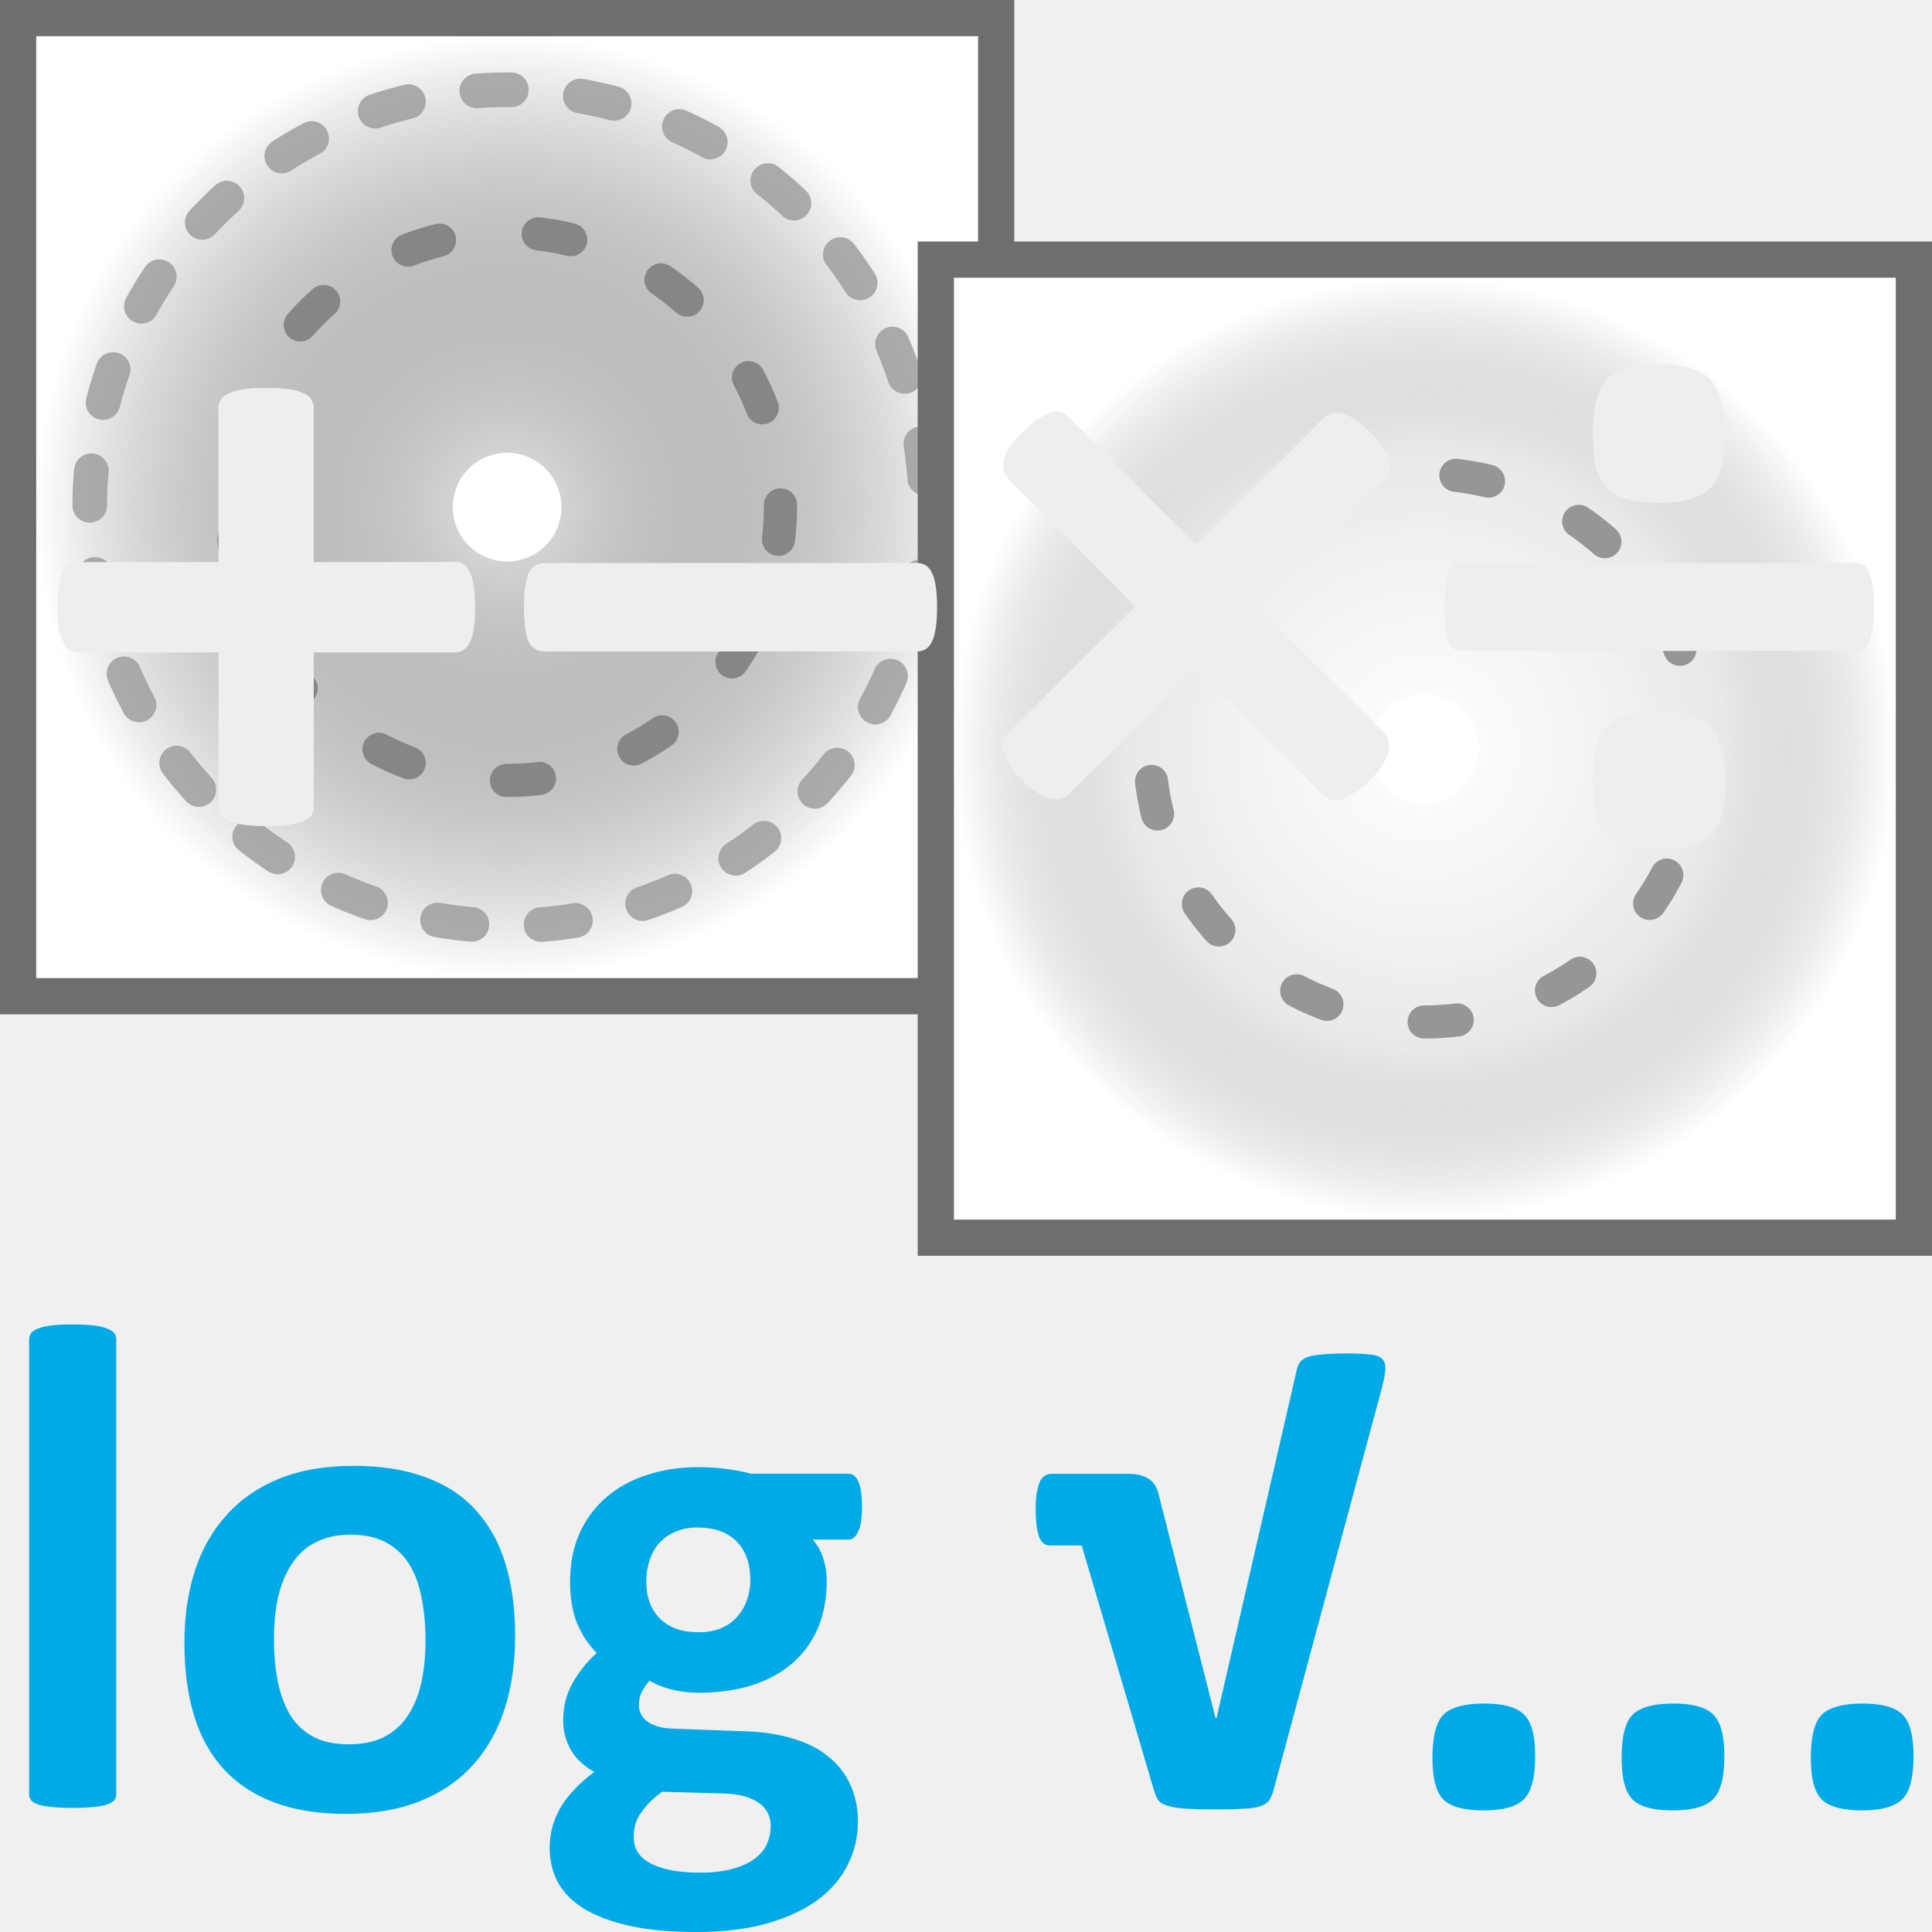
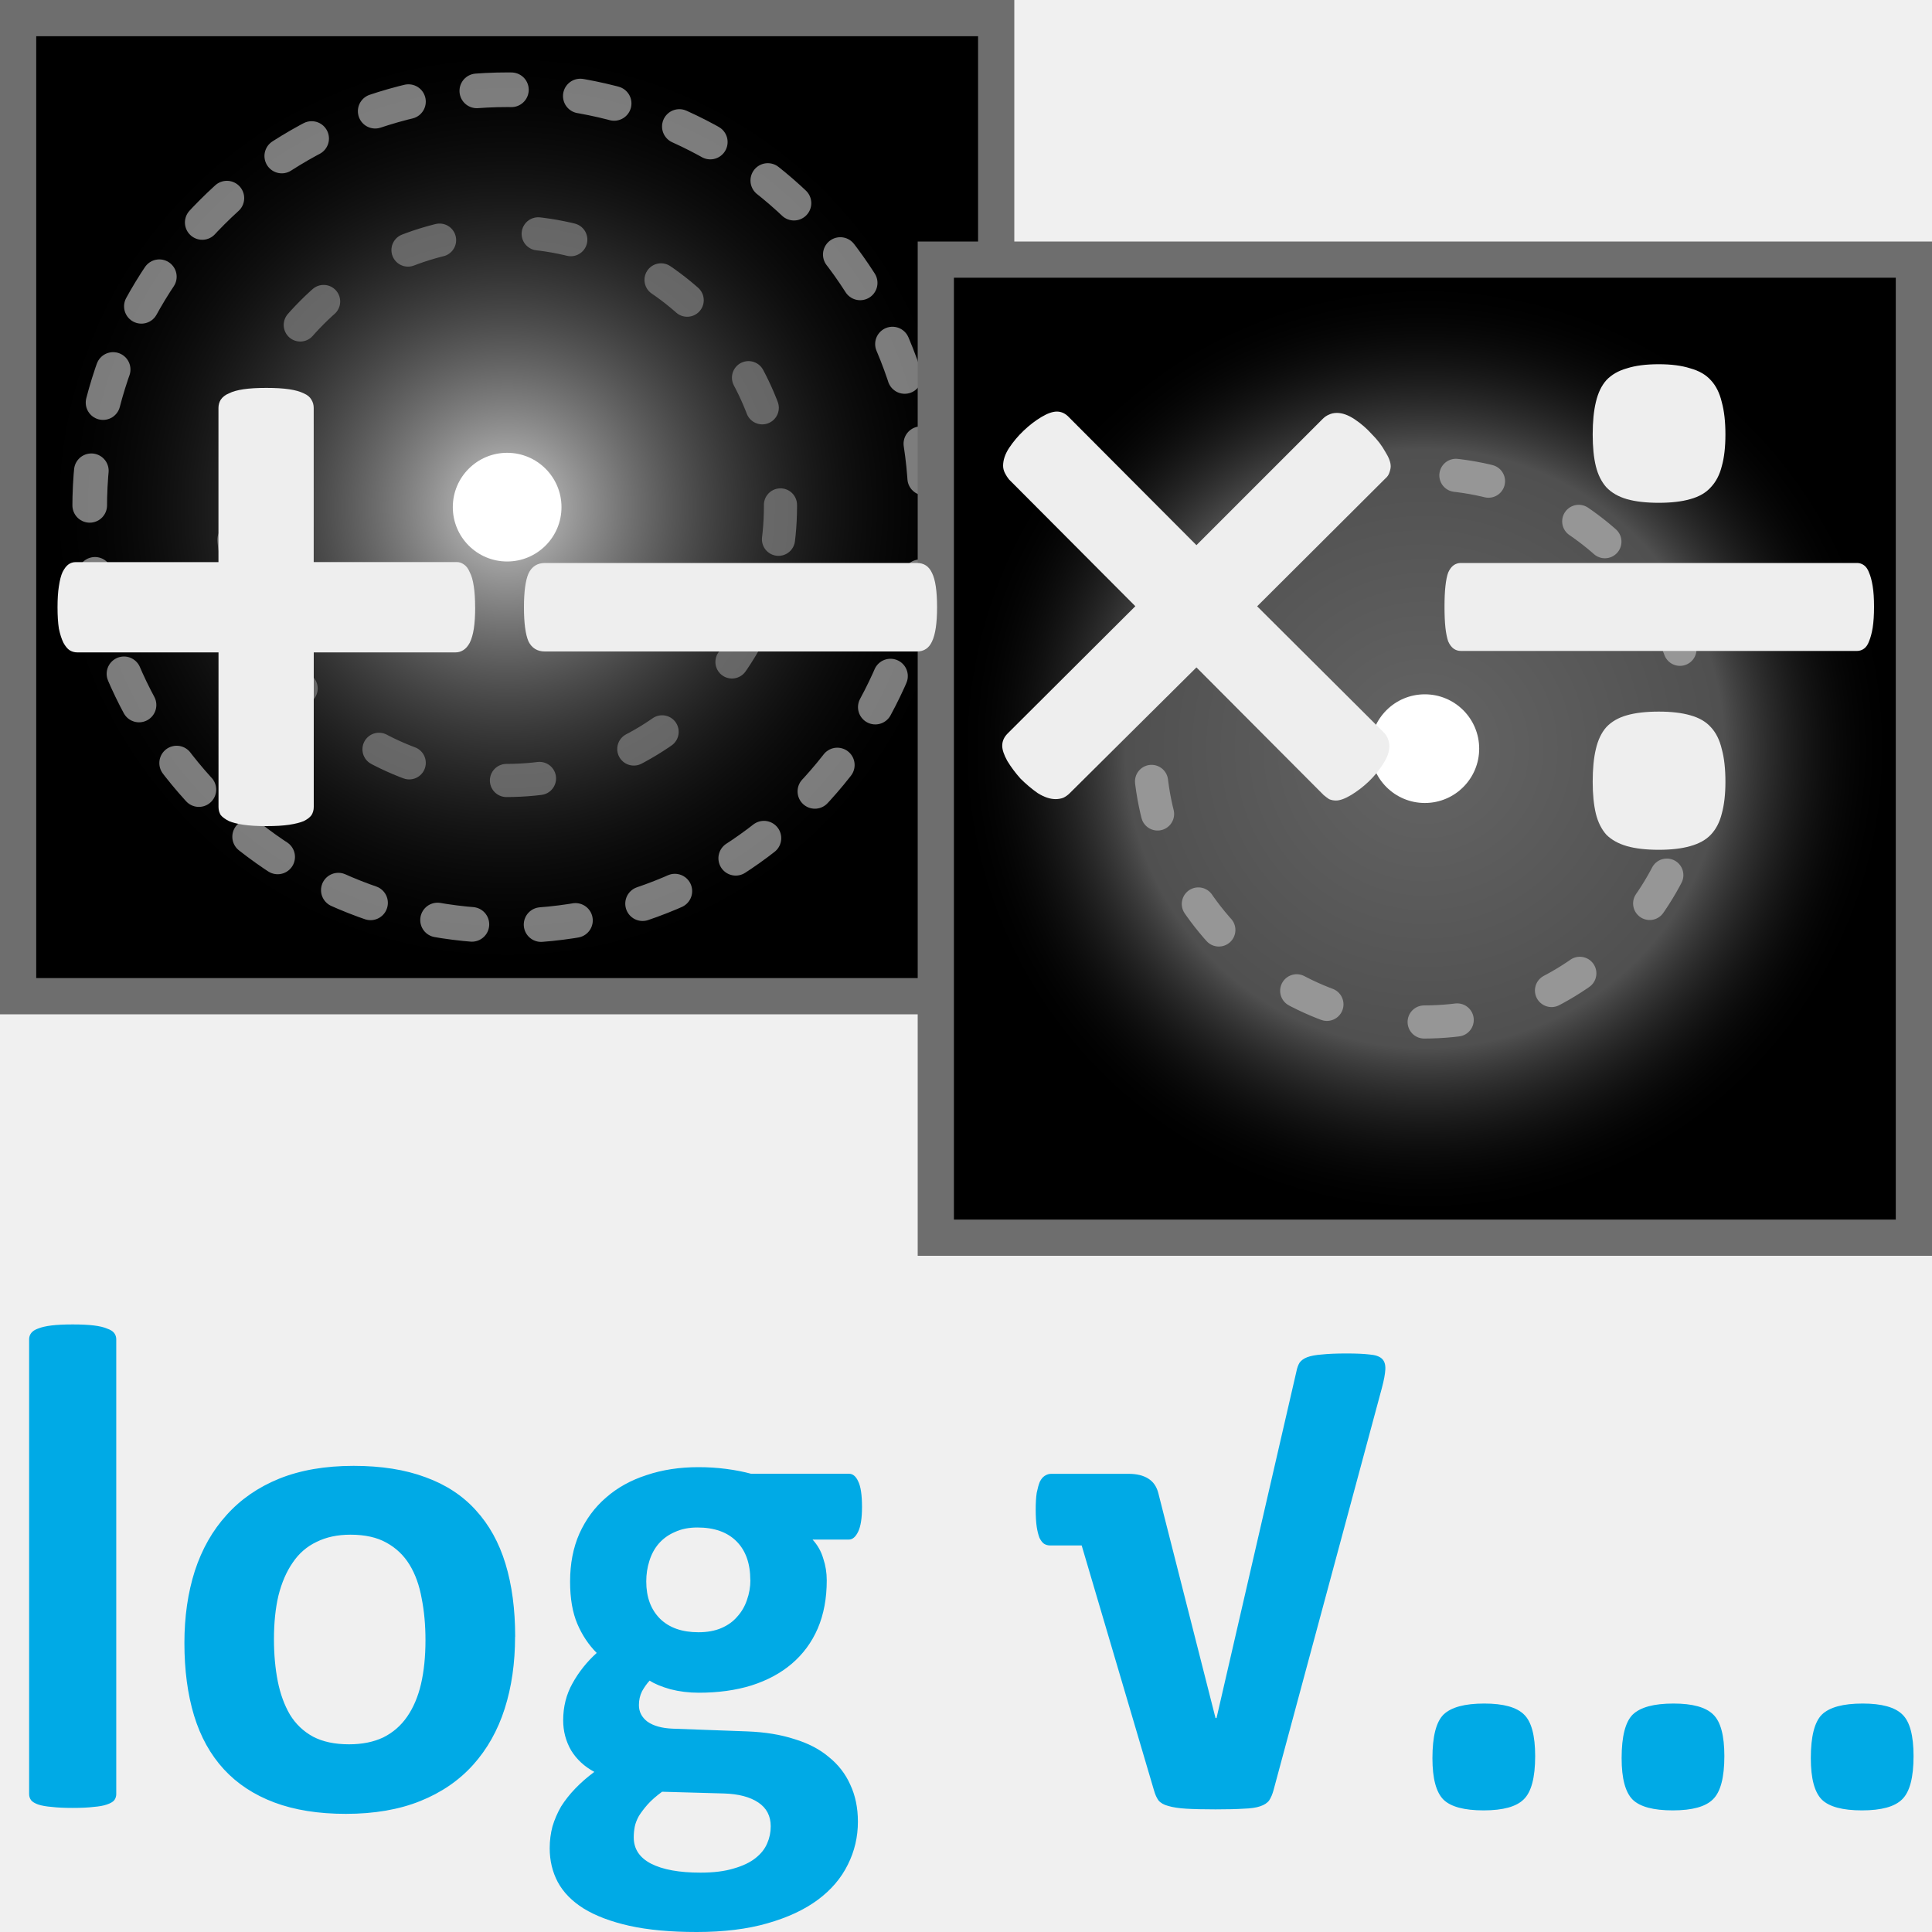
- <svg xmlns="http://www.w3.org/2000/svg" xmlns:xlink="http://www.w3.org/1999/xlink" width="40" height="40" viewBox="0 0 40 40" version="1.1" id="svg1" fill="#ffffff">
+ <svg xmlns="http://www.w3.org/2000/svg" xmlns:xlink="http://www.w3.org/1999/xlink" width="40" height="40" viewBox="0 0 40 40" version="1.1" id="svg1">
  <defs id="defs1">
    <rect x="0.113" y="11.042" width="39.751" height="19.592" id="rect2" />
    <rect x="0.68" y="11.552" width="38.675" height="14.892" id="rect1" />
    <rect x="-2.781" y="26.12" width="50.751" height="18.473" id="rect3" />
    <linearGradient id="linearGradient3">
      <stop style="stop-color:#ffffff;stop-opacity:0.395" offset="0" id="stop1" />
      <stop style="stop-color:#c8c8c8;stop-opacity:0.399" offset="0.636" id="stop2" />
      <stop style="stop-color:#000000;stop-opacity:0" offset="1" id="stop3" />
    </linearGradient>
-     <radialGradient xlink:href="#linearGradient5488" id="radialGradient5490" cx="26.458" cy="54.708" fx="26.458" fy="54.708" r="6.666" gradientTransform="matrix(1.46259,0,0,1.46259,-28.1977,-69.51568)" gradientUnits="userSpaceOnUse" />
+     <radialGradient xlink:href="#linearGradient5488" id="radialGradient5490" cx="26.458" cy="54.708" fx="26.458" fy="54.708" r="6.666" gradientTransform="matrix(1.46259,0,0,1.46259,-28.1977,-69.51568)" gradientUnits="userSpaceOnUse">
+       <stop style="stop-color:#ffffff;stop-opacity:1" offset="0" id="stop5484" />
+       <stop style="stop-color:#c8c8c8;stop-opacity:0.808" offset="0.116" id="stop6286" />
+       <stop style="stop-color:#000000;stop-opacity:0" offset="1" id="stop5486" />
+     </radialGradient>
    <linearGradient id="linearGradient5488">
      <stop style="stop-color:#ffffff;stop-opacity:1" offset="0" id="stop5484" />
      <stop style="stop-color:#c8c8c8;stop-opacity:0.808" offset="0.116" id="stop6286" />
      <stop style="stop-color:#000000;stop-opacity:0" offset="1" id="stop5486" />
    </linearGradient>
-     <radialGradient xlink:href="#linearGradient3" id="radialGradient5490-6" cx="26.458" cy="54.708" fx="26.458" fy="54.708" r="6.666" gradientTransform="matrix(1.46259,0,0,1.46259,-9.197693,-64.51568)" gradientUnits="userSpaceOnUse" />
+     <radialGradient xlink:href="#linearGradient3" id="radialGradient5490-6" cx="26.458" cy="54.708" fx="26.458" fy="54.708" r="6.666" gradientTransform="matrix(1.46259,0,0,1.46259,-9.197693,-64.51568)" gradientUnits="userSpaceOnUse">
+       <stop style="stop-color:#ffffff;stop-opacity:0.395" offset="0" id="stop1" />
+       <stop style="stop-color:#c8c8c8;stop-opacity:0.399" offset="0.636" id="stop2" />
+       <stop style="stop-color:#000000;stop-opacity:0" offset="1" id="stop3" />
+     </radialGradient>
    <rect x="33.203" y="57.031" width="39.212" height="17.609" id="rect1649" />
  </defs>
-   <rect style="fill:#ffffff;fill-opacity:1;stroke:#6e6e6e;stroke-width:1.5;stroke-linecap:round;stroke-linejoin:miter;stroke-dasharray:none;stroke-dashoffset:0.643;stroke-opacity:1;paint-order:stroke fill markers;stop-color:#000000" id="rect4972" width="19.5" height="19.5" x="0.75" y="0.75" ry="0" />
+   <rect style="fill:#000000;fill-opacity:1;stroke:#6e6e6e;stroke-width:1.5;stroke-linecap:round;stroke-linejoin:miter;stroke-dasharray:none;stroke-dashoffset:0.643;stroke-opacity:1;paint-order:stroke fill markers;stop-color:#000000" id="rect4972" width="19.5" height="19.5" x="0.75" y="0.75" ry="0" />
  <ellipse style="fill:url(#radialGradient5490);fill-opacity:1;stroke:none;stroke-width:2.931;stroke-linecap:round;stroke-linejoin:round;stroke-dashoffset:0.643;paint-order:stroke fill markers;stop-color:#000000" id="path5026" cx="10.5" cy="10.5" rx="9.75" ry="9.75" />
  <ellipse style="fill:none;fill-opacity:1;stroke:#787878;stroke-width:0.686;stroke-linecap:round;stroke-linejoin:round;stroke-dasharray:0.686, 2.057;stroke-dashoffset:0;stroke-opacity:0.803;paint-order:stroke fill markers;stop-color:#000000" id="path9364" cx="10.479" cy="10.481" rx="5.68" ry="5.678" />
  <ellipse style="fill:none;fill-opacity:1;stroke:#9b9b9b;stroke-width:0.717;stroke-linecap:round;stroke-linejoin:round;stroke-dasharray:0.717, 1.434;stroke-dashoffset:0.717;stroke-opacity:0.803;paint-order:stroke fill markers;stop-color:#000000" id="path9364-7" cx="10.512" cy="10.514" rx="8.655" ry="8.656" />
  <ellipse style="fill:#ffffff;fill-opacity:1;stroke:none;stroke-width:0.679;stroke-linecap:round;stroke-linejoin:round;stroke-dasharray:0.679, 2.038;stroke-dashoffset:0;stroke-opacity:0.803;paint-order:stroke fill markers;stop-color:#000000" id="path12148" cx="10.5" cy="10.5" rx="1.125" ry="1.125" />
-   <rect style="fill:#ffffff;fill-opacity:1;stroke:#6e6e6e;stroke-width:1.5;stroke-linecap:round;stroke-linejoin:miter;stroke-dasharray:none;stroke-dashoffset:0.643;stroke-opacity:1;paint-order:stroke fill markers;stop-color:#000000" id="rect4972-2" width="19.5" height="19.5" x="19.75" y="5.75" ry="0" />
+   <rect style="fill:#000000;fill-opacity:1;stroke:#6e6e6e;stroke-width:1.5;stroke-linecap:round;stroke-linejoin:miter;stroke-dasharray:none;stroke-dashoffset:0.643;stroke-opacity:1;paint-order:stroke fill markers;stop-color:#000000" id="rect4972-2" width="19.5" height="19.5" x="19.75" y="5.75" ry="0" />
  <ellipse style="fill:url(#radialGradient5490-6);fill-opacity:1;stroke:none;stroke-width:2.931;stroke-linecap:round;stroke-linejoin:round;stroke-dashoffset:0.643;paint-order:stroke fill markers;stop-color:#000000" id="path5026-0" cx="29.5" cy="15.5" rx="9.75" ry="9.75" />
  <ellipse style="fill:none;fill-opacity:1;stroke:#969696;stroke-width:0.686;stroke-linecap:round;stroke-linejoin:round;stroke-dasharray:0.686, 2.057;stroke-dashoffset:0;stroke-opacity:1;paint-order:stroke fill markers;stop-color:#000000" id="path9364-9" cx="29.479" cy="15.481" rx="5.68" ry="5.678" />
  <ellipse style="fill:#ffffff;fill-opacity:1;stroke:none;stroke-width:0.679;stroke-linecap:round;stroke-linejoin:round;stroke-dasharray:0.679, 2.038;stroke-dashoffset:0;stroke-opacity:0.803;paint-order:stroke fill markers;stop-color:#000000" id="path12148-2" cx="29.5" cy="15.5" rx="1.125" ry="1.125" />
  <path style="font-weight:bold;font-size:19.333px;font-family:Calibri;-inkscape-font-specification:'Calibri Bold';fill:#eeeeee" d="m 9.838,12.572 q 0,0.264 -0.028,0.444 -0.028,0.179 -0.085,0.293 -0.057,0.104 -0.132,0.151 -0.076,0.047 -0.16,0.047 H 6.496 v 3.2 q 0,0.094 -0.047,0.17 -0.047,0.066 -0.16,0.123 -0.113,0.047 -0.302,0.076 -0.189,0.028 -0.472,0.028 -0.283,0 -0.472,-0.028 -0.189,-0.028 -0.302,-0.076 -0.113,-0.057 -0.17,-0.123 -0.047,-0.076 -0.047,-0.17 v -3.2 H 1.597 q -0.085,0 -0.16,-0.047 -0.066,-0.047 -0.123,-0.151 Q 1.257,13.195 1.219,13.015 1.191,12.836 1.191,12.572 q 0,-0.255 0.028,-0.434 0.028,-0.189 0.076,-0.293 0.057,-0.113 0.123,-0.16 0.066,-0.047 0.151,-0.047 H 4.523 V 8.446 q 0,-0.094 0.047,-0.17 0.057,-0.085 0.17,-0.132 0.113,-0.057 0.302,-0.085 0.189,-0.028 0.472,-0.028 0.283,0 0.472,0.028 0.189,0.028 0.302,0.085 0.113,0.047 0.16,0.132 0.047,0.076 0.047,0.17 v 3.191 h 2.964 q 0.076,0 0.142,0.047 0.076,0.047 0.123,0.16 0.057,0.104 0.085,0.293 0.028,0.179 0.028,0.434 z m 9.563,0 q 0,0.491 -0.104,0.708 -0.094,0.208 -0.312,0.208 h -7.703 q -0.236,0 -0.34,-0.208 -0.094,-0.217 -0.094,-0.708 0,-0.481 0.094,-0.699 0.104,-0.217 0.34,-0.217 h 7.703 q 0.217,0 0.312,0.208 0.104,0.208 0.104,0.708 z m 6.627,-0.019 2.615,2.605 q 0.066,0.066 0.094,0.142 0.028,0.076 0.028,0.151 0,0.17 -0.132,0.368 -0.123,0.198 -0.302,0.368 -0.17,0.16 -0.359,0.274 -0.189,0.113 -0.312,0.113 -0.076,0 -0.142,-0.028 -0.057,-0.038 -0.113,-0.085 l -2.634,-2.643 -2.624,2.605 q -0.057,0.057 -0.132,0.094 -0.076,0.028 -0.16,0.028 -0.17,0 -0.368,-0.123 -0.189,-0.132 -0.359,-0.302 -0.16,-0.179 -0.274,-0.368 -0.104,-0.189 -0.104,-0.312 0,-0.142 0.113,-0.255 l 2.643,-2.634 -2.615,-2.624 q -0.047,-0.057 -0.085,-0.132 -0.038,-0.076 -0.038,-0.151 0,-0.179 0.123,-0.368 0.132,-0.198 0.302,-0.359 0.179,-0.17 0.368,-0.283 0.189,-0.113 0.321,-0.113 0.142,0 0.255,0.123 l 2.634,2.643 2.615,-2.615 q 0.057,-0.057 0.123,-0.085 0.076,-0.038 0.17,-0.038 0.17,0 0.368,0.132 0.198,0.132 0.359,0.312 0.17,0.17 0.274,0.359 0.113,0.179 0.113,0.302 0,0.057 -0.028,0.132 -0.019,0.066 -0.085,0.123 z m 9.695,-3.559 q 0,0.396 -0.076,0.661 -0.066,0.264 -0.227,0.434 -0.151,0.17 -0.425,0.245 -0.264,0.076 -0.651,0.076 -0.396,0 -0.661,-0.076 -0.264,-0.076 -0.425,-0.245 -0.151,-0.17 -0.217,-0.434 -0.066,-0.264 -0.066,-0.661 0,-0.396 0.066,-0.67 0.066,-0.283 0.217,-0.453 0.16,-0.17 0.425,-0.245 0.264,-0.085 0.661,-0.085 0.387,0 0.651,0.085 0.274,0.076 0.425,0.245 0.16,0.17 0.227,0.453 0.076,0.274 0.076,0.67 z m 3.077,3.568 q 0,0.255 -0.028,0.434 -0.028,0.17 -0.076,0.283 -0.038,0.104 -0.104,0.151 -0.066,0.047 -0.142,0.047 h -8.203 q -0.085,0 -0.151,-0.047 -0.066,-0.047 -0.113,-0.151 -0.038,-0.113 -0.057,-0.283 -0.019,-0.179 -0.019,-0.434 0,-0.255 0.019,-0.425 0.019,-0.179 0.057,-0.283 0.047,-0.104 0.113,-0.151 0.066,-0.047 0.151,-0.047 h 8.203 q 0.076,0 0.142,0.047 0.066,0.047 0.104,0.151 0.047,0.104 0.076,0.283 0.028,0.17 0.028,0.425 z M 35.723,16.187 q 0,0.387 -0.076,0.661 -0.066,0.264 -0.227,0.434 -0.151,0.16 -0.425,0.236 -0.264,0.076 -0.651,0.076 -0.396,0 -0.661,-0.076 -0.264,-0.076 -0.425,-0.236 -0.151,-0.17 -0.217,-0.434 -0.066,-0.274 -0.066,-0.661 0,-0.406 0.066,-0.68 0.066,-0.283 0.217,-0.453 0.16,-0.17 0.425,-0.245 0.264,-0.076 0.661,-0.076 0.387,0 0.651,0.076 0.274,0.076 0.425,0.245 0.16,0.17 0.227,0.453 0.076,0.274 0.076,0.68 z" id="text1" aria-label="+−×÷" />
  <path style="font-weight:bold;font-size:14.667px;font-family:Calibri;-inkscape-font-specification:'Calibri Bold';fill:#00aae6" d="m 2.407,37.145 q 0,0.072 -0.043,0.129 -0.043,0.05 -0.15,0.086 -0.1,0.036 -0.272,0.05 -0.172,0.021 -0.437,0.021 -0.265,0 -0.437,-0.021 -0.172,-0.014 -0.279,-0.05 -0.1,-0.036 -0.143,-0.086 -0.043,-0.057 -0.043,-0.129 v -9.417 q 0,-0.072 0.043,-0.129 0.043,-0.057 0.143,-0.093 0.107,-0.043 0.279,-0.064 0.172,-0.021 0.437,-0.021 0.265,0 0.437,0.021 0.172,0.021 0.272,0.064 0.107,0.036 0.15,0.093 0.043,0.057 0.043,0.129 z M 10.664,33.887 q 0,0.816 -0.215,1.49 -0.215,0.673 -0.652,1.16 -0.437,0.487 -1.096,0.752 -0.659,0.265 -1.54,0.265 -0.852,0 -1.482,-0.236 Q 5.049,37.081 4.634,36.63 4.219,36.178 4.018,35.52 3.818,34.861 3.818,34.016 q 0,-0.816 0.215,-1.49 0.222,-0.68 0.659,-1.16 0.437,-0.487 1.089,-0.752 0.659,-0.265 1.54,-0.265 0.859,0 1.49,0.236 0.63,0.229 1.038,0.68 0.415,0.451 0.616,1.11 0.201,0.659 0.201,1.511 z m -1.855,0.072 q 0,-0.473 -0.079,-0.867 Q 8.659,32.691 8.48,32.397 8.301,32.104 8,31.939 7.706,31.774 7.255,31.774 q -0.401,0 -0.702,0.15 -0.301,0.143 -0.494,0.43 -0.193,0.279 -0.294,0.68 -0.093,0.394 -0.093,0.902 0,0.473 0.079,0.874 0.079,0.394 0.251,0.688 0.179,0.294 0.48,0.458 0.301,0.158 0.745,0.158 0.408,0 0.709,-0.143 0.301,-0.15 0.494,-0.43 0.193,-0.279 0.286,-0.673 0.093,-0.401 0.093,-0.91 z m 9.038,-2.757 q 0,0.344 -0.079,0.508 -0.079,0.165 -0.193,0.165 H 16.823 q 0.158,0.172 0.222,0.394 0.072,0.215 0.072,0.451 0,0.559 -0.186,0.995 -0.186,0.43 -0.537,0.73 -0.344,0.294 -0.838,0.451 -0.487,0.15 -1.089,0.15 -0.308,0 -0.587,-0.072 -0.279,-0.079 -0.43,-0.179 -0.086,0.093 -0.158,0.222 -0.064,0.129 -0.064,0.286 0,0.208 0.179,0.344 0.186,0.129 0.516,0.143 l 1.554,0.057 q 0.544,0.021 0.967,0.158 0.43,0.129 0.716,0.372 0.294,0.236 0.444,0.573 0.158,0.337 0.158,0.766 0,0.473 -0.208,0.888 -0.208,0.423 -0.623,0.73 -0.415,0.308 -1.046,0.487 -0.623,0.179 -1.461,0.179 -0.816,0 -1.396,-0.129 -0.573,-0.129 -0.945,-0.358 -0.365,-0.229 -0.537,-0.551 -0.165,-0.315 -0.165,-0.695 0,-0.236 0.057,-0.451 0.064,-0.215 0.179,-0.415 0.122,-0.193 0.294,-0.372 0.172,-0.179 0.394,-0.344 -0.308,-0.165 -0.48,-0.444 -0.165,-0.286 -0.165,-0.623 0,-0.423 0.193,-0.766 0.193,-0.351 0.501,-0.63 -0.251,-0.251 -0.401,-0.602 -0.15,-0.351 -0.15,-0.874 0,-0.559 0.193,-0.995 0.201,-0.444 0.551,-0.745 0.351,-0.308 0.838,-0.465 0.487,-0.165 1.074,-0.165 0.301,0 0.573,0.036 0.279,0.036 0.516,0.1 h 2.027 q 0.122,0 0.193,0.158 0.079,0.158 0.079,0.53 z m -2.313,1.511 q 0,-0.516 -0.286,-0.802 -0.286,-0.286 -0.809,-0.286 -0.265,0 -0.465,0.093 -0.201,0.086 -0.337,0.243 -0.129,0.15 -0.193,0.358 -0.064,0.201 -0.064,0.423 0,0.487 0.286,0.773 0.286,0.279 0.795,0.279 0.272,0 0.473,-0.086 0.201,-0.086 0.329,-0.236 0.136,-0.15 0.201,-0.344 0.072,-0.201 0.072,-0.415 z m 0.423,5.099 q 0,-0.322 -0.258,-0.494 -0.258,-0.172 -0.709,-0.186 l -1.282,-0.036 q -0.186,0.136 -0.301,0.265 -0.107,0.122 -0.179,0.236 -0.064,0.115 -0.086,0.222 -0.021,0.107 -0.021,0.222 0,0.358 0.358,0.544 0.365,0.186 1.024,0.186 0.408,0 0.688,-0.086 0.279,-0.079 0.451,-0.215 0.172,-0.136 0.243,-0.308 0.072,-0.165 0.072,-0.351 z m 10.413,-0.759 q -0.036,0.136 -0.093,0.222 -0.057,0.079 -0.186,0.122 -0.122,0.043 -0.344,0.05 -0.215,0.014 -0.58,0.014 -0.38,0 -0.609,-0.014 -0.229,-0.014 -0.372,-0.057 -0.136,-0.036 -0.201,-0.115 -0.057,-0.079 -0.093,-0.208 l -1.497,-5.07 h -0.652 q -0.072,0 -0.129,-0.036 -0.05,-0.036 -0.093,-0.122 -0.036,-0.093 -0.057,-0.229 -0.021,-0.143 -0.021,-0.358 0,-0.208 0.021,-0.344 0.029,-0.143 0.064,-0.229 0.043,-0.086 0.1,-0.122 0.064,-0.043 0.136,-0.043 h 1.604 q 0.251,0 0.408,0.1 0.158,0.1 0.208,0.308 l 1.182,4.648 h 0.021 l 1.654,-7.176 q 0.021,-0.107 0.064,-0.179 0.05,-0.072 0.158,-0.115 0.115,-0.043 0.308,-0.057 0.193,-0.021 0.508,-0.021 0.301,0 0.473,0.021 0.179,0.014 0.258,0.086 0.079,0.072 0.072,0.222 -0.007,0.143 -0.072,0.387 z m 5.414,-0.695 q 0,0.666 -0.236,0.895 -0.229,0.229 -0.831,0.229 -0.602,0 -0.831,-0.222 -0.229,-0.229 -0.229,-0.859 0,-0.673 0.229,-0.902 0.236,-0.229 0.845,-0.229 0.594,0 0.824,0.229 0.229,0.222 0.229,0.859 z m 3.917,0 q 0,0.666 -0.236,0.895 -0.229,0.229 -0.831,0.229 -0.602,0 -0.831,-0.222 -0.229,-0.229 -0.229,-0.859 0,-0.673 0.229,-0.902 0.236,-0.229 0.845,-0.229 0.594,0 0.824,0.229 0.229,0.222 0.229,0.859 z m 3.917,0 q 0,0.666 -0.236,0.895 -0.229,0.229 -0.831,0.229 -0.602,0 -0.831,-0.222 -0.229,-0.229 -0.229,-0.859 0,-0.673 0.229,-0.902 0.236,-0.229 0.845,-0.229 0.594,0 0.824,0.229 0.229,0.222 0.229,0.859 z" id="text2" aria-label="log √..." />
</svg>
